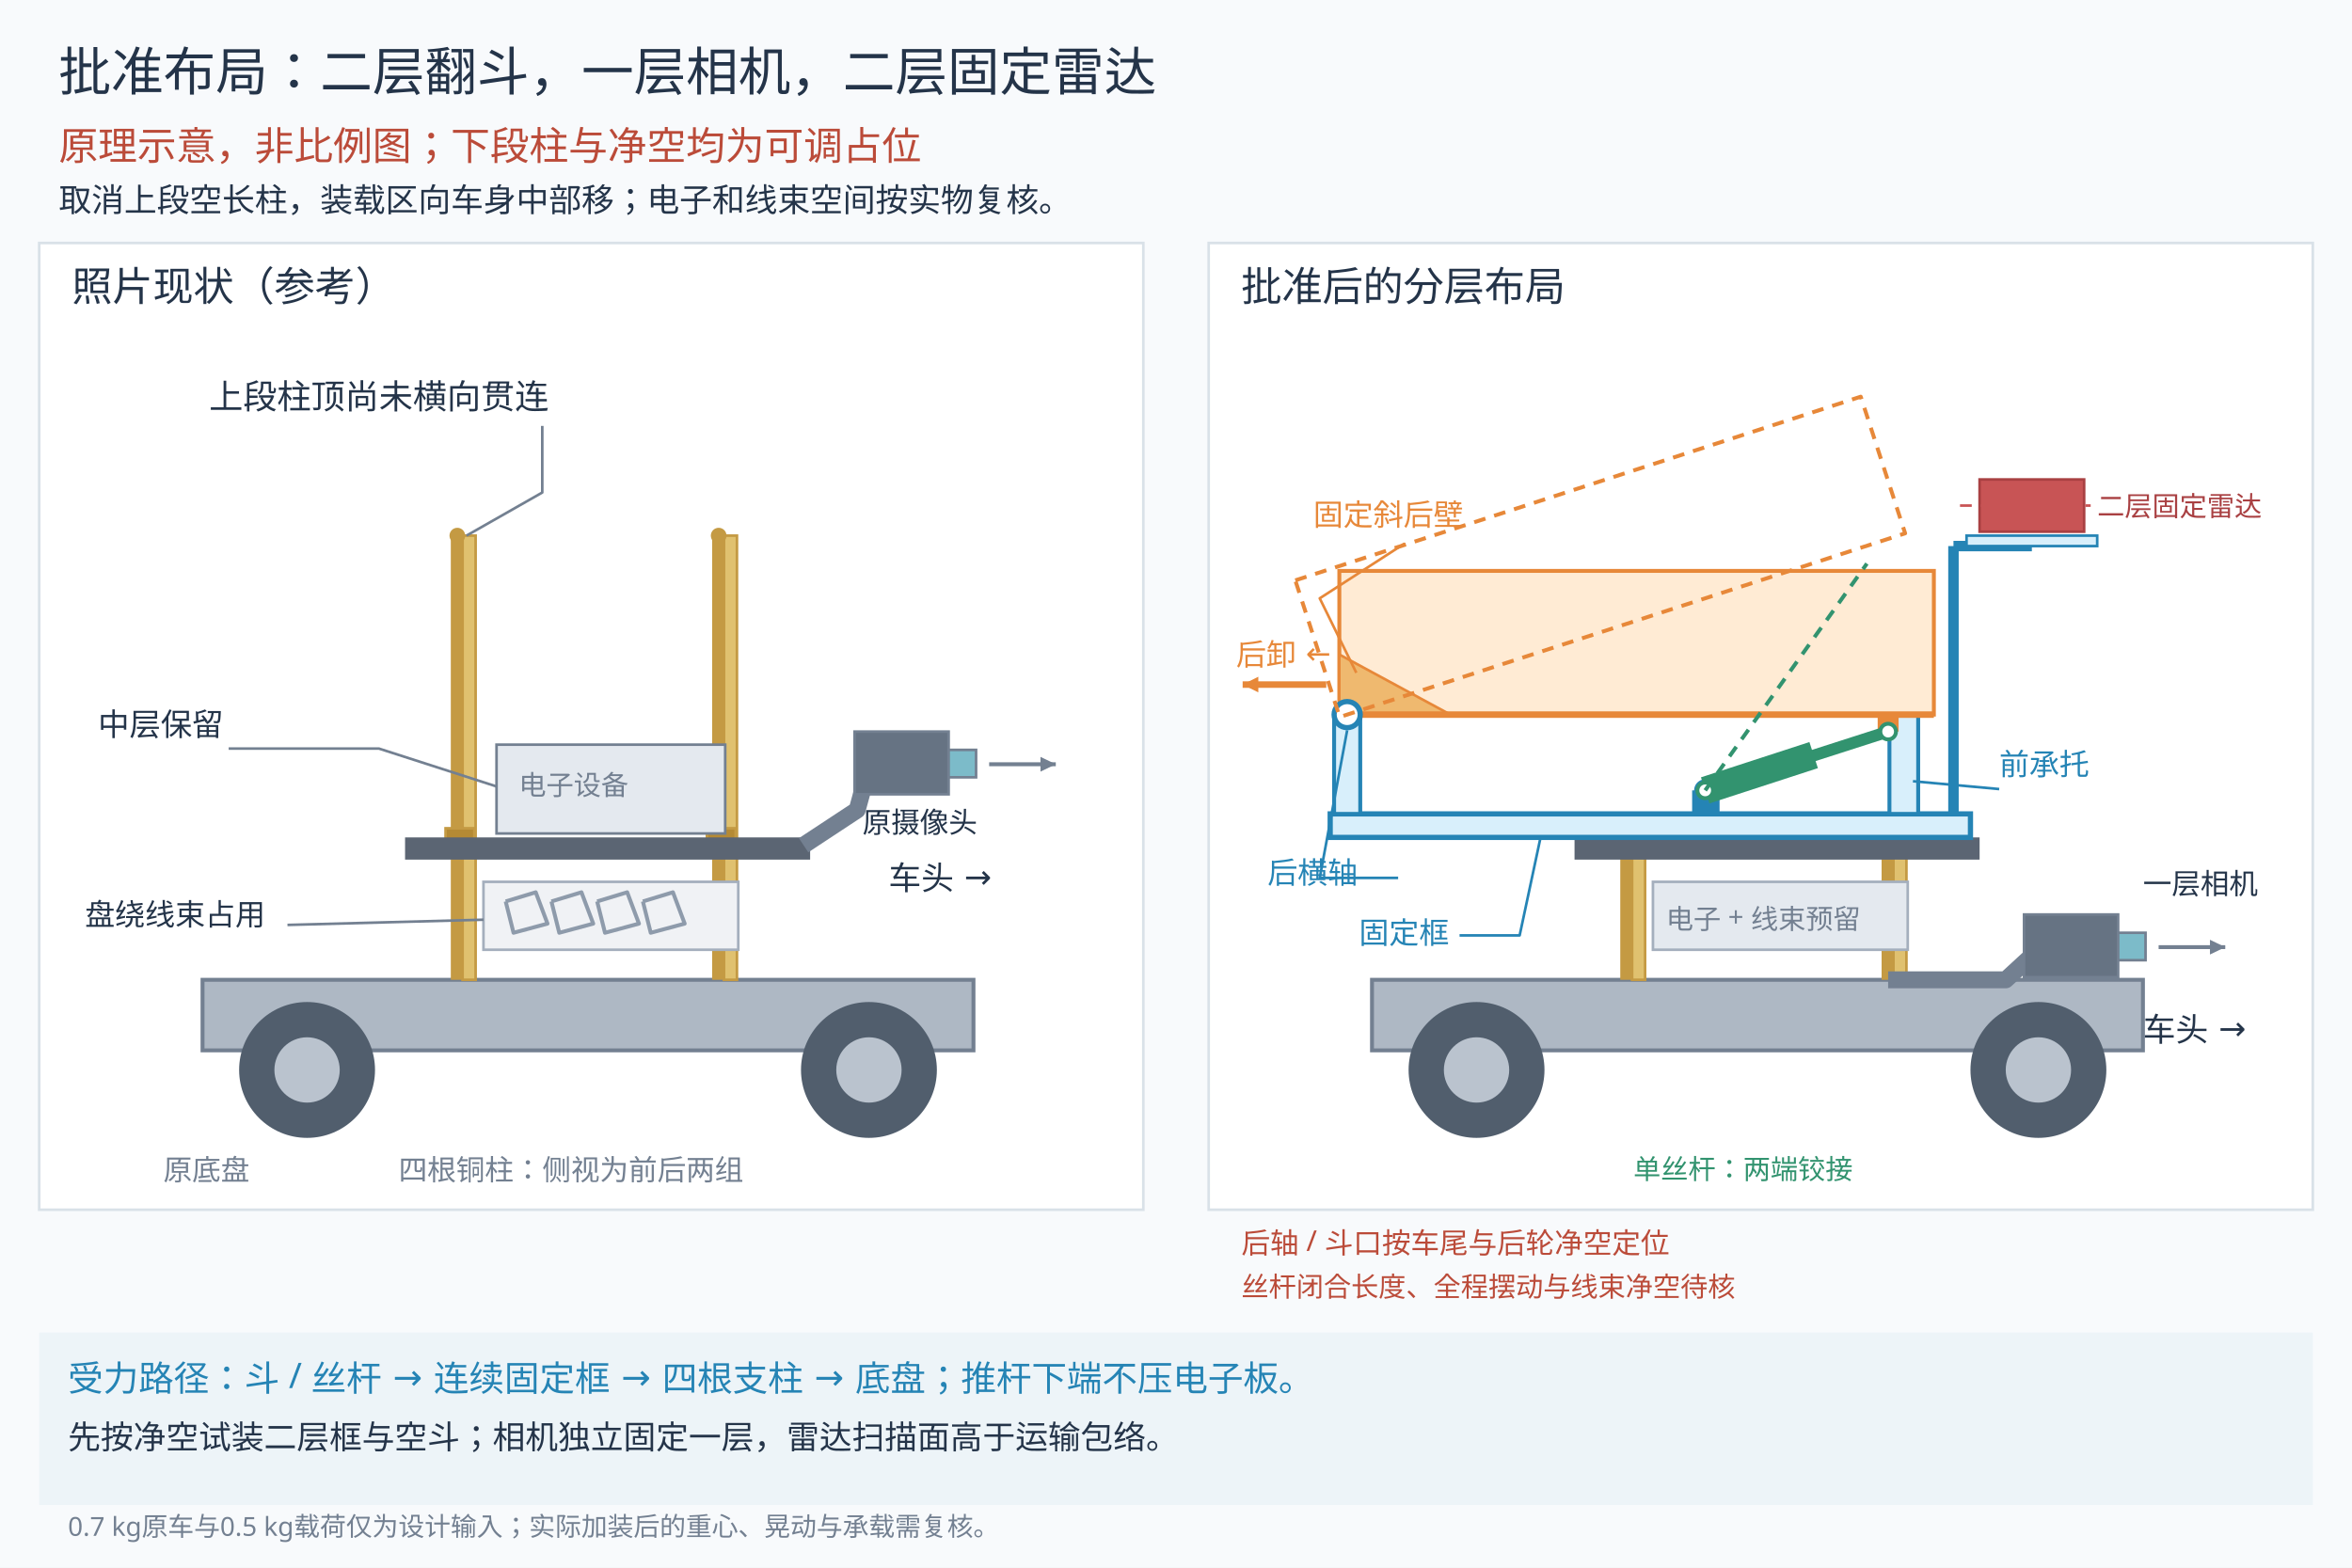
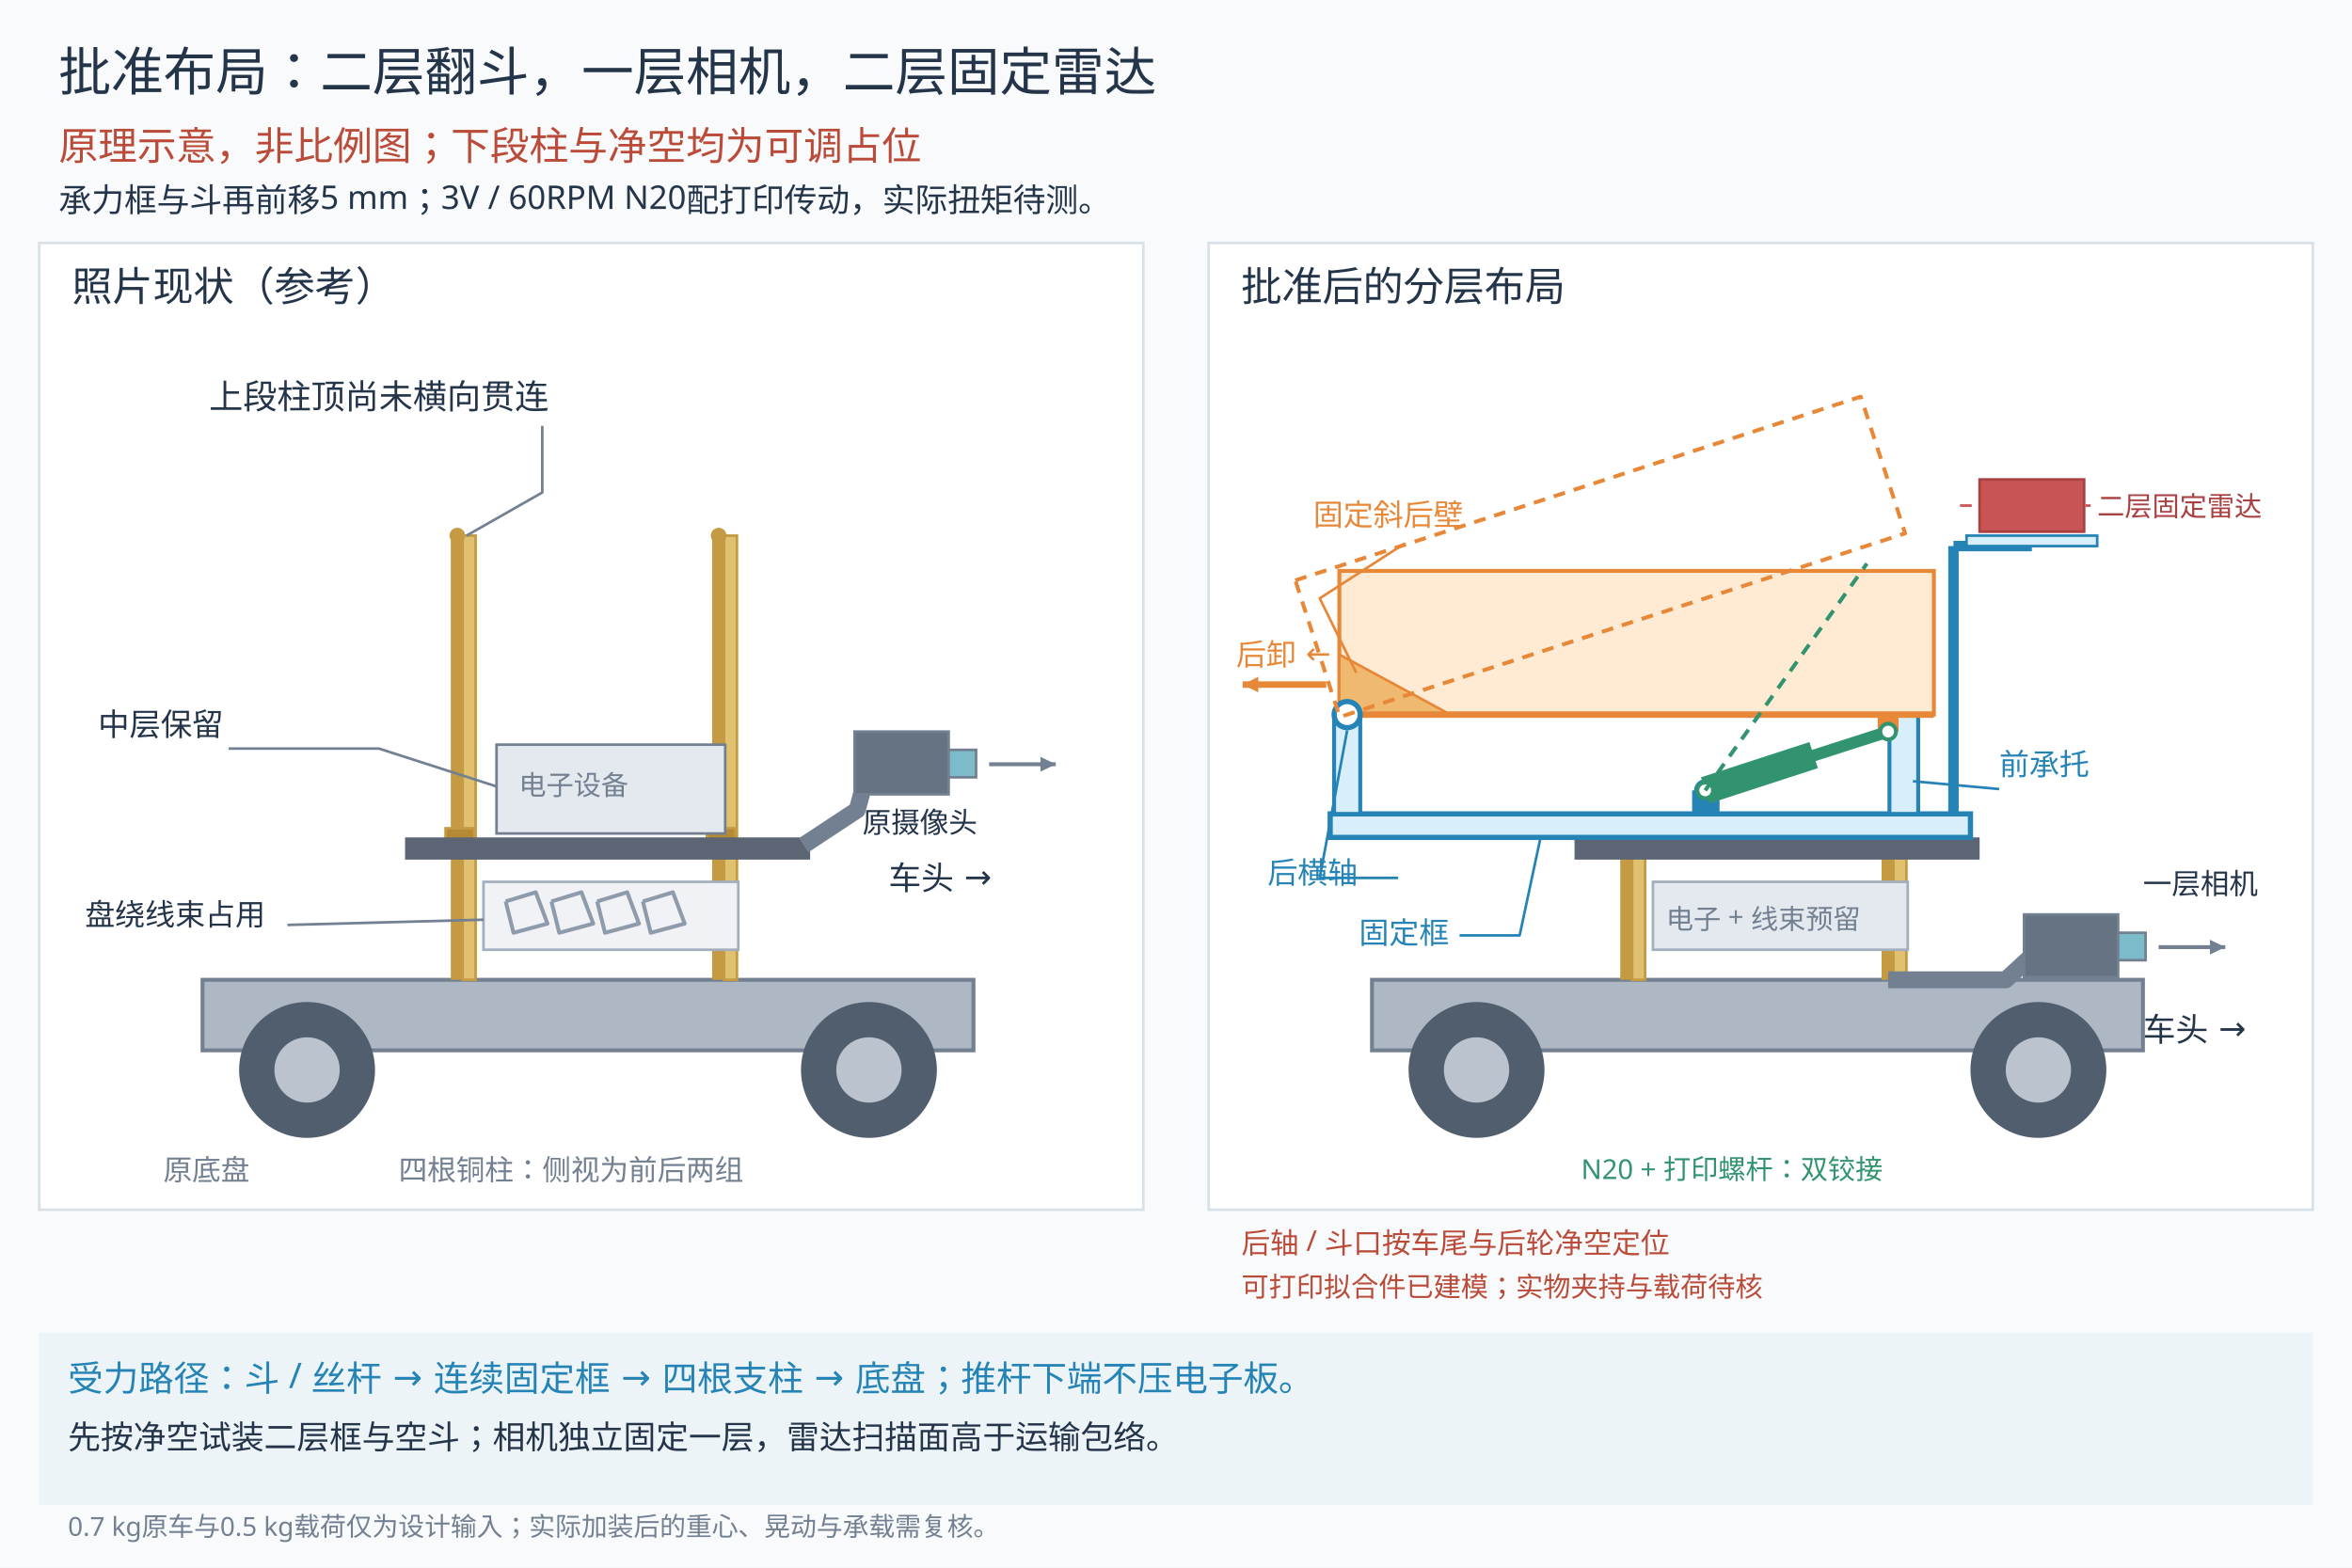
<svg xmlns="http://www.w3.org/2000/svg" width="1800" height="1200" viewBox="0 0 1800 1200">
  <rect x="0" y="0" width="1800" height="1200" fill="#f8fafc" stroke="none" stroke-width="2" />
  <text x="45" y="69.20" font-family="Microsoft YaHei,sans-serif" font-size="40" fill="#243449">批准布局：二层翻斗，一层相机，二层固定雷达</text>
  <text x="45" y="122.40" font-family="Microsoft YaHei,sans-serif" font-size="30" fill="#bb4b39">原理示意，非比例图；下段柱与净空均为可调占位</text>
-   <text x="45" y="162.00" font-family="Microsoft YaHei,sans-serif" font-size="25" fill="#243449">取消上段空长柱，装载区向车身中部移；电子和线束空间按实物复核。</text>
+   <text x="45" y="162.00" font-family="Microsoft YaHei,sans-serif" font-size="25" fill="#243449">承力框与斗再前移5 mm；3V / 60RPM N20配打印传动，实际扭矩待测。</text>
  <rect x="30" y="186" width="845" height="740" fill="#ffffff" stroke="#d9e1e8" stroke-width="2" />
  <rect x="925" y="186" width="845" height="740" fill="#ffffff" stroke="#d9e1e8" stroke-width="2" />
  <text x="55" y="230.28" font-family="Microsoft YaHei,sans-serif" font-size="31" fill="#243449">照片现状（参考）</text>
  <text x="950" y="230.28" font-family="Microsoft YaHei,sans-serif" font-size="31" fill="#243449">批准后的分层布局</text>
  <rect x="155" y="750" width="590" height="54" fill="#aeb8c4" stroke="#738091" stroke-width="3" />
  <circle cx="235" cy="819" r="52" fill="#515e6d" stroke="none" stroke-width="2" />
  <circle cx="235" cy="819" r="25" fill="#bac3ce" stroke="none" stroke-width="2" />
  <circle cx="665" cy="819" r="52" fill="#515e6d" stroke="none" stroke-width="2" />
  <circle cx="665" cy="819" r="25" fill="#bac3ce" stroke="none" stroke-width="2" />
  <rect x="354" y="410" width="10" height="340" fill="#e0c16f" stroke="#c49a43" stroke-width="2" />
  <rect x="345" y="410" width="10" height="340" fill="#c49a43" stroke="none" stroke-width="2" />
  <rect x="341" y="634" width="22" height="14" fill="#b58a34" stroke="#c49a43" stroke-width="2" />
  <circle cx="350" cy="410" r="6" fill="#c49a43" stroke="none" stroke-width="2" />
  <rect x="554" y="410" width="10" height="340" fill="#e0c16f" stroke="#c49a43" stroke-width="2" />
  <rect x="545" y="410" width="10" height="340" fill="#c49a43" stroke="none" stroke-width="2" />
  <rect x="541" y="634" width="22" height="14" fill="#b58a34" stroke="#c49a43" stroke-width="2" />
  <circle cx="550" cy="410" r="6" fill="#c49a43" stroke="none" stroke-width="2" />
  <rect x="310" y="641" width="310" height="17" fill="#5b6573" stroke="none" stroke-width="2" />
  <rect x="380" y="570" width="175" height="68" fill="#e4e9ef" stroke="#738091" stroke-width="2" />
  <text x="397" y="608.48" font-family="Microsoft YaHei,sans-serif" font-size="21" fill="#738091">电子设备</text>
  <rect x="370" y="675" width="195" height="52" fill="#f0f2f5" stroke="#a4afbd" stroke-width="2" />
  <polyline points="387.00,690.00 410.00,683.00 419.00,707.00 393.00,714.00 387.00,690.00" fill="none" stroke="#8e9bab" stroke-width="3" stroke-linejoin="round" />
  <polyline points="422.00,690.00 445.00,683.00 454.00,707.00 428.00,714.00 422.00,690.00" fill="none" stroke="#8e9bab" stroke-width="3" stroke-linejoin="round" />
  <polyline points="457.00,690.00 480.00,683.00 489.00,707.00 463.00,714.00 457.00,690.00" fill="none" stroke="#8e9bab" stroke-width="3" stroke-linejoin="round" />
  <polyline points="492.00,690.00 515.00,683.00 524.00,707.00 498.00,714.00 492.00,690.00" fill="none" stroke="#8e9bab" stroke-width="3" stroke-linejoin="round" />
  <polyline points="615.00,647.00 656.00,620.00 665.00,587.00" fill="none" stroke="#738091" stroke-width="13" stroke-linejoin="round" />
  <rect x="654" y="560" width="72" height="48" fill="#667383" stroke="#738091" stroke-width="2" />
  <rect x="726" y="574" width="21" height="21" fill="#7cbbc9" stroke="#738091" stroke-width="2" />
  <polyline points="757.00,585.00 808.00,585.00" fill="none" stroke="#738091" stroke-width="3" stroke-linejoin="round" />
  <polygon points="808.00,585.00 796.29,590.65 796.29,579.35" fill="#738091" stroke="none" stroke-width="2" />
  <text x="660" y="637.36" font-family="Microsoft YaHei,sans-serif" font-size="22" fill="#243449">原摄像头</text>
  <text x="680" y="681.00" font-family="Microsoft YaHei,sans-serif" font-size="25" fill="#243449">车头 →</text>
  <text x="305" y="903.36" font-family="Microsoft YaHei,sans-serif" font-size="22" fill="#738091">四根铜柱：侧视为前后两组</text>
  <text x="160" y="312.88" font-family="Microsoft YaHei,sans-serif" font-size="26" fill="#243449">上段柱顶尚未横向贯连</text>
  <polyline points="415.00,326.00 415.00,377.00 357.00,410.00" fill="none" stroke="#738091" stroke-width="2" stroke-linejoin="round" />
  <text x="75" y="563.12" font-family="Microsoft YaHei,sans-serif" font-size="24" fill="#243449">中层保留</text>
  <polyline points="175.00,573.00 290.00,573.00 380.00,602.00" fill="none" stroke="#738091" stroke-width="2" stroke-linejoin="round" />
  <text x="65" y="708.24" font-family="Microsoft YaHei,sans-serif" font-size="23" fill="#243449">盘绕线束占用</text>
  <polyline points="220.00,708.00 370.00,704.00" fill="none" stroke="#738091" stroke-width="2" stroke-linejoin="round" />
  <text x="125" y="903.36" font-family="Microsoft YaHei,sans-serif" font-size="22" fill="#738091">原底盘</text>
  <rect x="1050" y="750" width="590" height="54" fill="#aeb8c4" stroke="#738091" stroke-width="3" />
  <circle cx="1130" cy="819" r="52" fill="#515e6d" stroke="none" stroke-width="2" />
  <circle cx="1130" cy="819" r="25" fill="#bac3ce" stroke="none" stroke-width="2" />
  <circle cx="1560" cy="819" r="52" fill="#515e6d" stroke="none" stroke-width="2" />
  <circle cx="1560" cy="819" r="25" fill="#bac3ce" stroke="none" stroke-width="2" />
  <rect x="1249" y="641" width="10" height="109" fill="#e0c16f" stroke="#c49a43" stroke-width="2" />
  <rect x="1240" y="641" width="10" height="109" fill="#c49a43" stroke="none" stroke-width="2" />
  <rect x="1236" y="634" width="22" height="14" fill="#b58a34" stroke="#c49a43" stroke-width="2" />
  <circle cx="1245" cy="641" r="6" fill="#c49a43" stroke="none" stroke-width="2" />
  <rect x="1449" y="641" width="10" height="109" fill="#e0c16f" stroke="#c49a43" stroke-width="2" />
  <rect x="1440" y="641" width="10" height="109" fill="#c49a43" stroke="none" stroke-width="2" />
  <rect x="1436" y="634" width="22" height="14" fill="#b58a34" stroke="#c49a43" stroke-width="2" />
  <circle cx="1445" cy="641" r="6" fill="#c49a43" stroke="none" stroke-width="2" />
  <rect x="1205" y="641" width="310" height="17" fill="#5b6573" stroke="none" stroke-width="2" />
  <rect x="1265" y="675" width="195" height="52" fill="#e4e9ef" stroke="#a4afbd" stroke-width="2" />
  <polyline points="1445,750 1535,750 1560,727" fill="none" stroke="#738091" stroke-width="13" stroke-linejoin="round" />
  <rect x="1549" y="700.0" width="72" height="48" fill="#667383" stroke="#738091" stroke-width="2" />
  <rect x="1621" y="714.0" width="21" height="21" fill="#7cbbc9" stroke="#738091" stroke-width="2" />
  <polyline points="1652,725 1703,725" fill="none" stroke="#738091" stroke-width="3" stroke-linejoin="round" />
  <polygon points="1703,725 1691.29,730.65 1691.29,719.35" fill="#738091" stroke="none" stroke-width="2" />
  <text x="1640" y="684.36" font-family="Microsoft YaHei,sans-serif" font-size="22" fill="#243449">一层相机</text>
  <text x="1640" y="797.0" font-family="Microsoft YaHei,sans-serif" font-size="25" fill="#243449">车头 →</text>
  <rect x="1018" y="623.0" width="490" height="18" fill="#d8effb" stroke="#2584b5" stroke-width="4" />
  <rect x="1021" y="547.0" width="20" height="76" fill="#d8effb" stroke="#2584b5" stroke-width="3" />
  <rect x="1295" y="605.0" width="21" height="18" fill="#2584b5" stroke="none" stroke-width="2" />
  <circle cx="1305" cy="605.0" r="7" fill="#f8fafc" stroke="#2584b5" stroke-width="3" />
  <rect x="1446" y="547.0" width="22" height="76" fill="#d8effb" stroke="#2584b5" stroke-width="3" />
  <rect x="1438" y="541.0" width="38" height="8" fill="#2584b5" stroke="none" stroke-width="2" />
  <polygon points="1025,437 1480,437 1480,547 1025,547" fill="#ffebd4" stroke="#e78839" stroke-width="3" />
  <polygon points="1025,501 1110,547 1025,547" fill="#efb96f" stroke="#e78839" stroke-width="2" />
  <polyline points="1025,547 1480,547" fill="none" stroke="#e78839" stroke-width="5" stroke-linejoin="round" />
  <rect x="1437" y="547.0" width="16" height="13" fill="#e78839" stroke="none" stroke-width="2" />
  <circle cx="1031" cy="547.0" r="10" fill="#fff" stroke="#2584b5" stroke-width="4" />
  <polyline points="1305,605 1445,560" fill="none" stroke="#32936f" stroke-width="9" stroke-linejoin="round" />
  <polyline points="1305,605 1388,578" fill="none" stroke="#32936f" stroke-width="21" stroke-linejoin="round" />
  <circle cx="1305" cy="605.0" r="6" fill="#fff" stroke="#32936f" stroke-width="3" />
  <circle cx="1445" cy="560.0" r="6" fill="#fff" stroke="#32936f" stroke-width="3" />
  <polyline points="991.3,444.24 1424.03,303.64 1458.02,408.25 1025.29,548.85 991.3,444.24" fill="none" stroke="#e78839" stroke-width="3" stroke-linejoin="round" stroke-dasharray="9 7" />
  <polyline points="1305,605 1428.75,431.43" fill="none" stroke="#32936f" stroke-width="3" stroke-linejoin="round" stroke-dasharray="9 7" />
  <text x="1005" y="402.24" font-family="Microsoft YaHei,sans-serif" font-size="23" fill="#e78839">固定斜后壁</text>
  <polyline points="1075,416 1010,458 1038,515" fill="none" stroke="#e78839" stroke-width="2" stroke-linejoin="round" />
  <polyline points="1015,524 951,524" fill="none" stroke="#e78839" stroke-width="5" stroke-linejoin="round" />
  <polygon points="951,524 963,518 963,530" fill="#e78839" stroke="none" stroke-width="2" />
  <text x="946" y="509.24" font-family="Microsoft YaHei,sans-serif" font-size="23" fill="#e78839">后卸 ←</text>
  <text x="970" y="676.24" font-family="Microsoft YaHei,sans-serif" font-size="23" fill="#2584b5">后横轴</text>
  <polyline points="1070,672 1010,672 1031,559" fill="none" stroke="#2584b5" stroke-width="2" stroke-linejoin="round" />
  <text x="1530" y="593.24" font-family="Microsoft YaHei,sans-serif" font-size="23" fill="#2584b5">前承托</text>
  <polyline points="1530,604 1464,598" fill="none" stroke="#2584b5" stroke-width="2" stroke-linejoin="round" />
  <text x="1040" y="722.24" font-family="Microsoft YaHei,sans-serif" font-size="23" fill="#2584b5">固定框</text>
  <polyline points="1117,716 1163,716 1179,641" fill="none" stroke="#2584b5" stroke-width="2" stroke-linejoin="round" />
-   <text x="1250" y="902.48" font-family="Microsoft YaHei,sans-serif" font-size="21" fill="#32936f">单丝杆：两端铰接</text>
+   <text x="1210" y="902.48" font-family="Microsoft YaHei,sans-serif" font-size="21" fill="#32936f">N20 + 打印螺杆：双铰接</text>
  <text x="950" y="959.36" font-family="Microsoft YaHei,sans-serif" font-size="22" fill="#bb4b39">后轴 / 斗口按车尾与后轮净空定位</text>
-   <text x="950" y="992.48" font-family="Microsoft YaHei,sans-serif" font-size="21" fill="#bb4b39">丝杆闭合长度、全程摆动与线束净空待核</text>
+   <text x="950" y="992.48" font-family="Microsoft YaHei,sans-serif" font-size="21" fill="#bb4b39">可打印拟合件已建模；实物夹持与载荷待核</text>
  <rect x="30" y="1020" width="1740" height="132" fill="#edf4f8" stroke="none" stroke-width="2" />
  <text x="52" y="1064.76" font-family="Microsoft YaHei,sans-serif" font-size="27" fill="#2584b5">受力路径：斗 / 丝杆 → 连续固定框 → 四根支柱 → 底盘；推杆下端不压电子板。</text>
  <text x="52" y="1109.0" font-family="Microsoft YaHei,sans-serif" font-size="25" fill="#243449">先按净空试装二层框与空斗；相机独立固定一层，雷达扫描面高于运输包络。</text>
  <text x="52" y="1175.6" font-family="Microsoft YaHei,sans-serif" font-size="20" fill="#738091">0.7 kg原车与0.5 kg载荷仅为设计输入；实际加装后的重心、晃动与承载需复核。</text>
  <rect x="1491" y="418" width="8" height="205" fill="#2584b5" />
  <polyline points="1495,418 1555,418" stroke="#2584b5" stroke-width="8" fill="none" />
  <rect x="1505" y="410" width="100" height="8" fill="#d8effb" stroke="#2584b5" stroke-width="2" />
  <rect x="1515" y="367" width="80" height="40" fill="#c85455" stroke="#a94042" stroke-width="2" />
  <text x="1605" y="395" font-family="Microsoft YaHei,sans-serif" font-size="21" fill="#a94042">二层固定雷达</text>
  <polyline points="1500,387 1600,387" stroke="#c85455" stroke-width="2" stroke-dasharray="9 7" fill="none" />
  <text x="1275" y="711" font-family="Microsoft YaHei,sans-serif" font-size="21" fill="#738091">电子 + 线束预留</text>
</svg>
